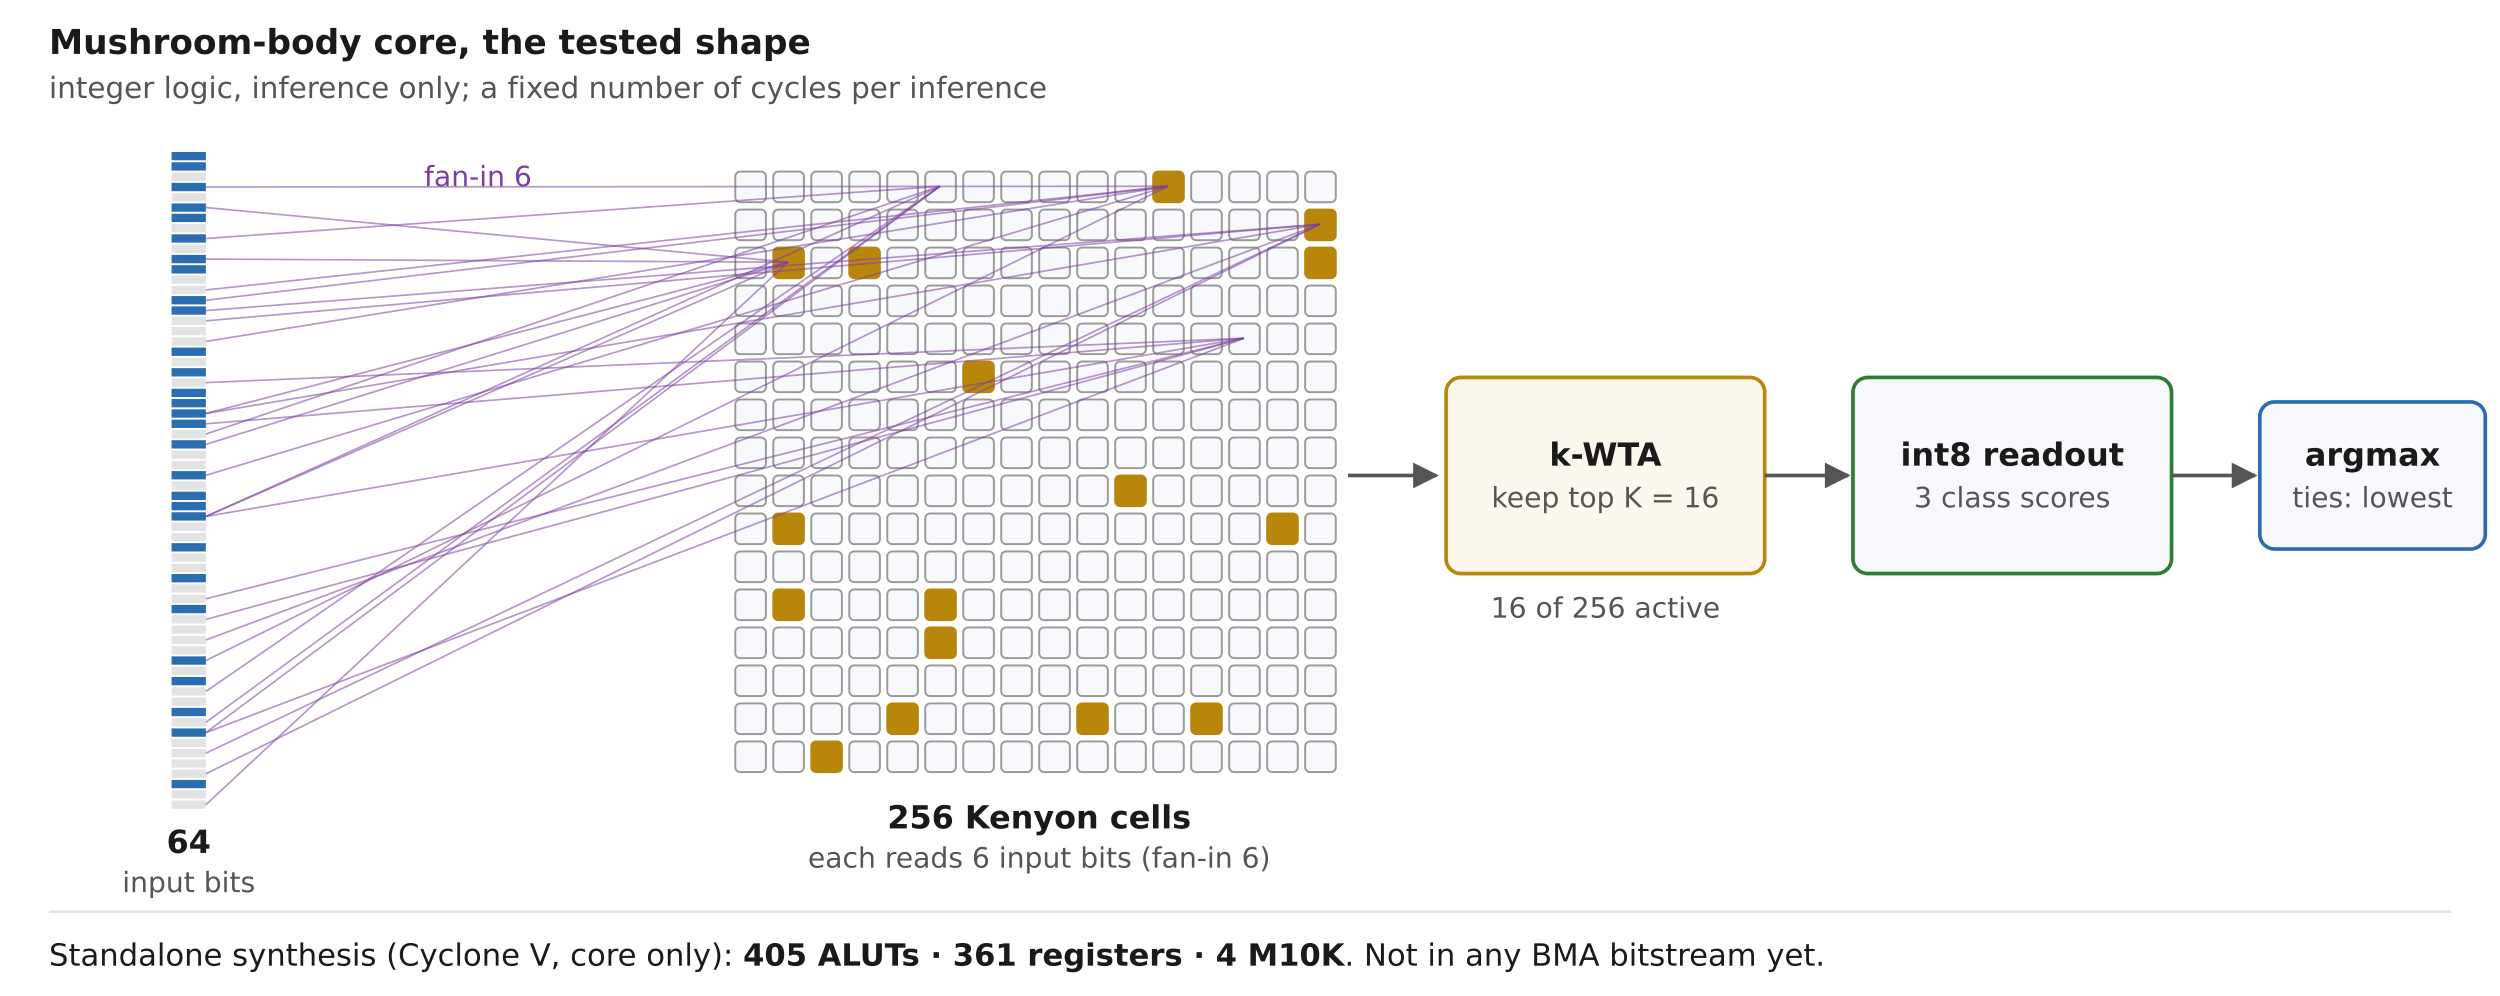
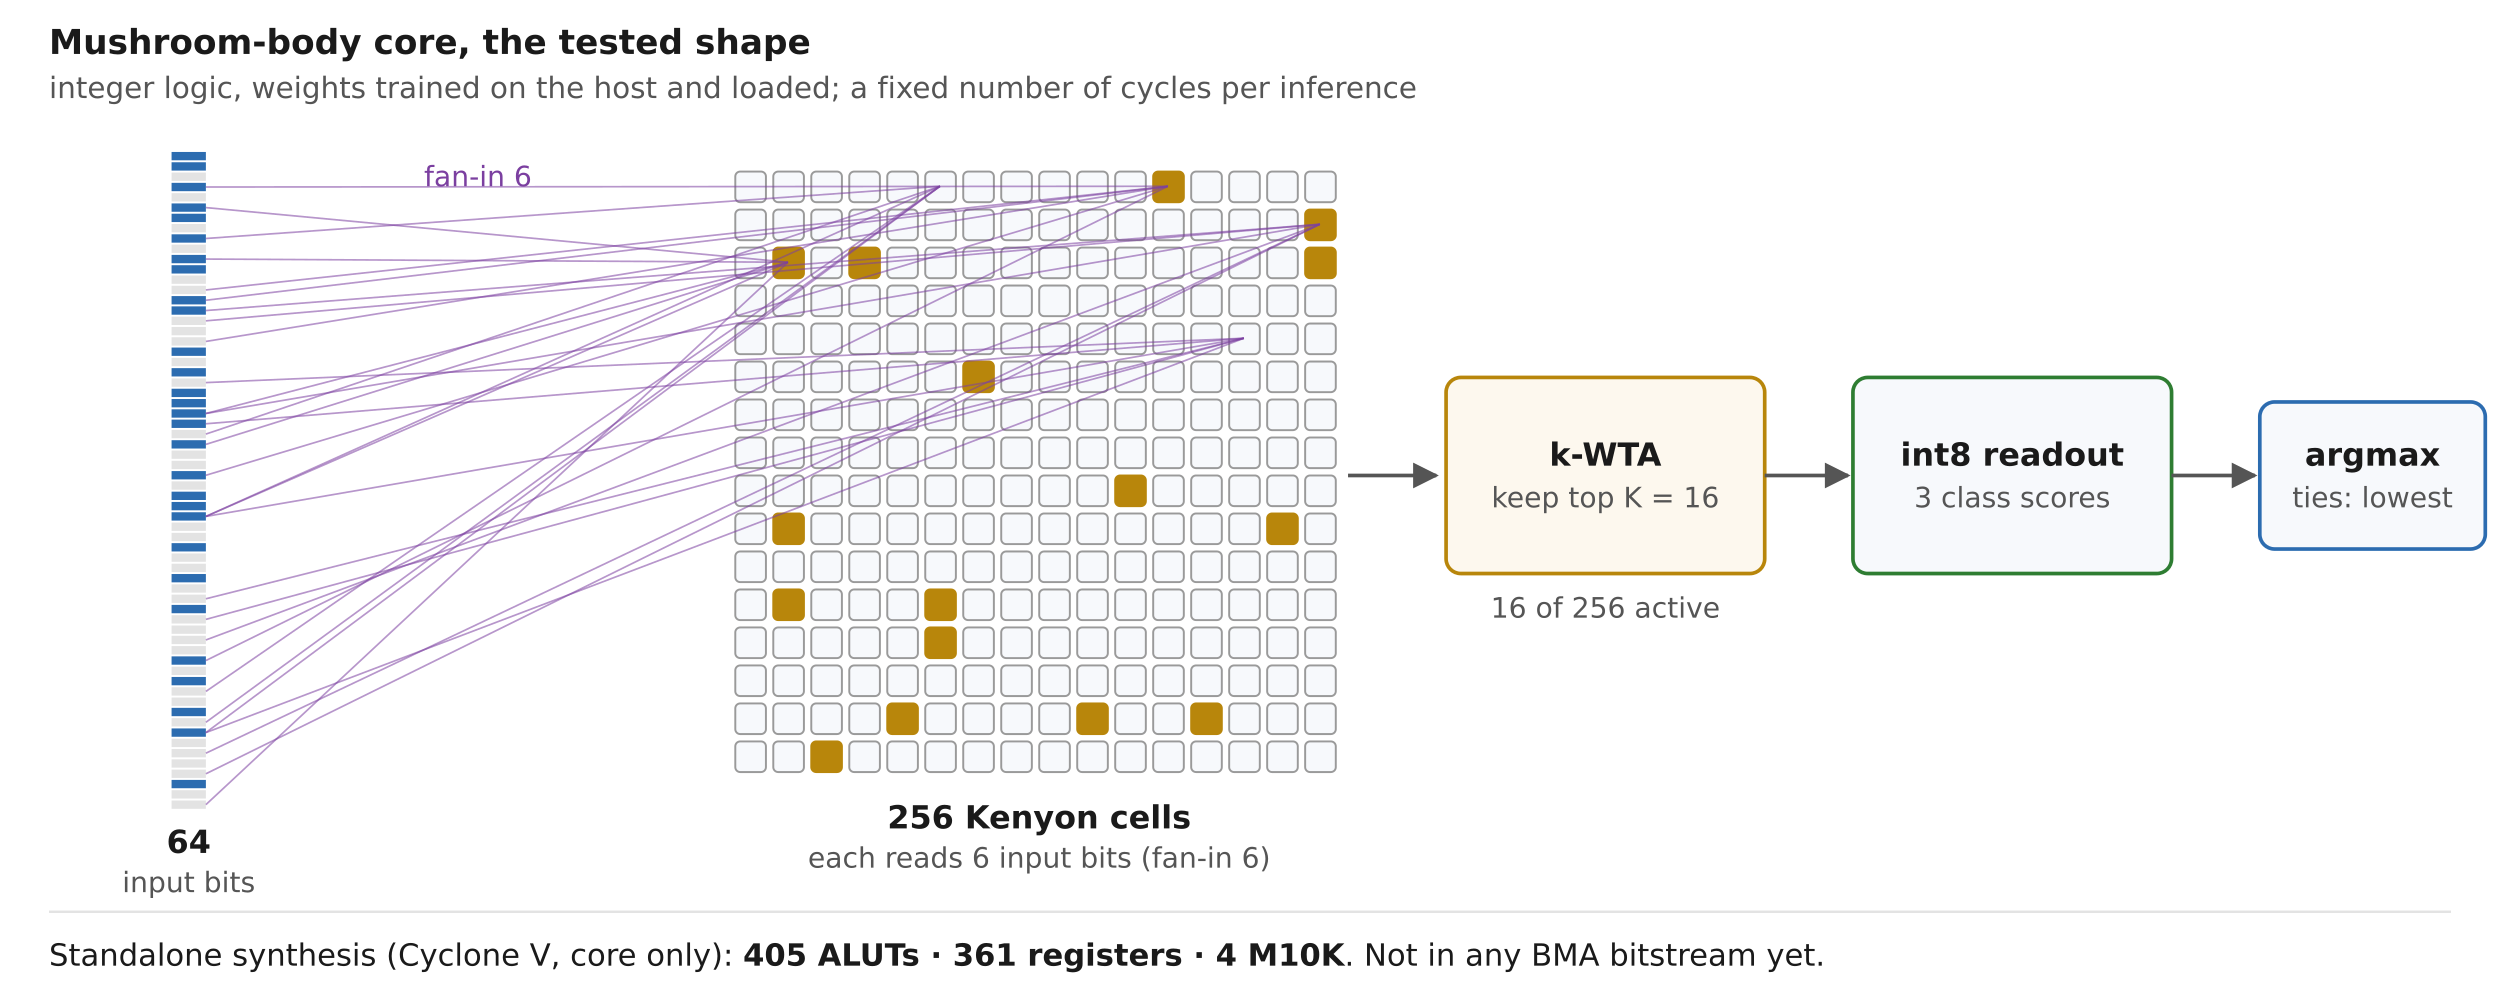
<svg xmlns="http://www.w3.org/2000/svg" width="1020" height="406" viewBox="0 0 1020 406" font-family="Segoe UI, DejaVu Sans, Arial, sans-serif" font-size="13" fill="#1a1a1a">
  <defs>
    <marker id="ar" viewBox="0 0 10 10" refX="9" refY="5" markerWidth="7" markerHeight="7" orient="auto-start-reverse">
      <path d="M0,0 L10,5 L0,10 z" fill="#555555" />
    </marker>
  </defs>
  <text x="20" y="22" font-weight="600" font-size="14">Mushroom-body core, the tested shape</text>
-   <text x="20" y="40" font-size="12" fill="#555555">integer logic, inference only; a fixed number of cycles per inference</text>
+   <text x="20" y="40" font-size="12" fill="#555555">integer logic, weights trained on the host and loaded; a fixed number of cycles per inference</text>
  <rect x="70" y="62.0" width="14" height="3.4" fill="#2c6cb0" />
  <rect x="70" y="66.2" width="14" height="3.4" fill="#2c6cb0" />
  <rect x="70" y="70.4" width="14" height="3.4" fill="#e3e3e3" />
  <rect x="70" y="74.6" width="14" height="3.4" fill="#2c6cb0" />
  <rect x="70" y="78.8" width="14" height="3.4" fill="#e3e3e3" />
  <rect x="70" y="83.0" width="14" height="3.4" fill="#2c6cb0" />
  <rect x="70" y="87.2" width="14" height="3.4" fill="#2c6cb0" />
  <rect x="70" y="91.4" width="14" height="3.4" fill="#e3e3e3" />
  <rect x="70" y="95.6" width="14" height="3.4" fill="#2c6cb0" />
  <rect x="70" y="99.8" width="14" height="3.4" fill="#e3e3e3" />
  <rect x="70" y="104.0" width="14" height="3.4" fill="#2c6cb0" />
  <rect x="70" y="108.2" width="14" height="3.4" fill="#2c6cb0" />
  <rect x="70" y="112.4" width="14" height="3.4" fill="#e3e3e3" />
  <rect x="70" y="116.6" width="14" height="3.4" fill="#e3e3e3" />
  <rect x="70" y="120.8" width="14" height="3.4" fill="#2c6cb0" />
  <rect x="70" y="125.0" width="14" height="3.4" fill="#2c6cb0" />
  <rect x="70" y="129.2" width="14" height="3.4" fill="#e3e3e3" />
  <rect x="70" y="133.4" width="14" height="3.4" fill="#e3e3e3" />
  <rect x="70" y="137.6" width="14" height="3.4" fill="#e3e3e3" />
  <rect x="70" y="141.8" width="14" height="3.4" fill="#2c6cb0" />
  <rect x="70" y="146.0" width="14" height="3.4" fill="#e3e3e3" />
  <rect x="70" y="150.2" width="14" height="3.4" fill="#2c6cb0" />
  <rect x="70" y="154.4" width="14" height="3.4" fill="#e3e3e3" />
  <rect x="70" y="158.6" width="14" height="3.4" fill="#2c6cb0" />
  <rect x="70" y="162.8" width="14" height="3.4" fill="#2c6cb0" />
  <rect x="70" y="167.0" width="14" height="3.4" fill="#2c6cb0" />
  <rect x="70" y="171.2" width="14" height="3.4" fill="#2c6cb0" />
  <rect x="70" y="175.4" width="14" height="3.4" fill="#e3e3e3" />
  <rect x="70" y="179.6" width="14" height="3.4" fill="#2c6cb0" />
  <rect x="70" y="183.8" width="14" height="3.4" fill="#e3e3e3" />
  <rect x="70" y="188.0" width="14" height="3.4" fill="#e3e3e3" />
  <rect x="70" y="192.2" width="14" height="3.4" fill="#2c6cb0" />
  <rect x="70" y="196.4" width="14" height="3.4" fill="#e3e3e3" />
  <rect x="70" y="200.6" width="14" height="3.4" fill="#2c6cb0" />
  <rect x="70" y="204.8" width="14" height="3.4" fill="#2c6cb0" />
  <rect x="70" y="209.0" width="14" height="3.4" fill="#2c6cb0" />
  <rect x="70" y="213.2" width="14" height="3.4" fill="#e3e3e3" />
  <rect x="70" y="217.4" width="14" height="3.4" fill="#e3e3e3" />
  <rect x="70" y="221.6" width="14" height="3.4" fill="#2c6cb0" />
  <rect x="70" y="225.8" width="14" height="3.4" fill="#e3e3e3" />
  <rect x="70" y="230.0" width="14" height="3.4" fill="#e3e3e3" />
  <rect x="70" y="234.2" width="14" height="3.4" fill="#2c6cb0" />
  <rect x="70" y="238.4" width="14" height="3.4" fill="#e3e3e3" />
  <rect x="70" y="242.6" width="14" height="3.4" fill="#e3e3e3" />
  <rect x="70" y="246.8" width="14" height="3.4" fill="#2c6cb0" />
  <rect x="70" y="251.0" width="14" height="3.4" fill="#e3e3e3" />
  <rect x="70" y="255.2" width="14" height="3.4" fill="#e3e3e3" />
  <rect x="70" y="259.4" width="14" height="3.4" fill="#e3e3e3" />
  <rect x="70" y="263.6" width="14" height="3.4" fill="#e3e3e3" />
  <rect x="70" y="267.8" width="14" height="3.4" fill="#2c6cb0" />
  <rect x="70" y="272.0" width="14" height="3.4" fill="#e3e3e3" />
  <rect x="70" y="276.2" width="14" height="3.4" fill="#2c6cb0" />
  <rect x="70" y="280.4" width="14" height="3.4" fill="#e3e3e3" />
  <rect x="70" y="284.6" width="14" height="3.4" fill="#e3e3e3" />
  <rect x="70" y="288.8" width="14" height="3.4" fill="#2c6cb0" />
  <rect x="70" y="293.0" width="14" height="3.4" fill="#e3e3e3" />
  <rect x="70" y="297.2" width="14" height="3.4" fill="#2c6cb0" />
  <rect x="70" y="301.4" width="14" height="3.4" fill="#e3e3e3" />
  <rect x="70" y="305.6" width="14" height="3.4" fill="#e3e3e3" />
  <rect x="70" y="309.8" width="14" height="3.4" fill="#e3e3e3" />
  <rect x="70" y="314.0" width="14" height="3.4" fill="#e3e3e3" />
  <rect x="70" y="318.2" width="14" height="3.4" fill="#2c6cb0" />
  <rect x="70" y="322.4" width="14" height="3.4" fill="#e3e3e3" />
  <rect x="70" y="326.6" width="14" height="3.4" fill="#e3e3e3" />
  <text x="77" y="348" text-anchor="middle" font-weight="600">64</text>
  <text x="77" y="364" text-anchor="middle" font-size="11.5" fill="#555555">input bits</text>
  <rect x="300.0" y="70.0" width="12.5" height="12.5" rx="2" fill="#f7f9fc" stroke="#9a9a9a" stroke-width="0.8" />
  <rect x="315.5" y="70.0" width="12.5" height="12.5" rx="2" fill="#f7f9fc" stroke="#9a9a9a" stroke-width="0.8" />
  <rect x="331.0" y="70.0" width="12.5" height="12.5" rx="2" fill="#f7f9fc" stroke="#9a9a9a" stroke-width="0.8" />
  <rect x="346.5" y="70.0" width="12.5" height="12.5" rx="2" fill="#f7f9fc" stroke="#9a9a9a" stroke-width="0.8" />
  <rect x="362.0" y="70.0" width="12.5" height="12.5" rx="2" fill="#f7f9fc" stroke="#9a9a9a" stroke-width="0.8" />
  <rect x="377.5" y="70.0" width="12.5" height="12.5" rx="2" fill="#f7f9fc" stroke="#9a9a9a" stroke-width="0.8" />
  <rect x="393.0" y="70.0" width="12.5" height="12.5" rx="2" fill="#f7f9fc" stroke="#9a9a9a" stroke-width="0.8" />
  <rect x="408.5" y="70.0" width="12.5" height="12.5" rx="2" fill="#f7f9fc" stroke="#9a9a9a" stroke-width="0.8" />
  <rect x="424.0" y="70.0" width="12.5" height="12.5" rx="2" fill="#f7f9fc" stroke="#9a9a9a" stroke-width="0.8" />
  <rect x="439.5" y="70.0" width="12.5" height="12.5" rx="2" fill="#f7f9fc" stroke="#9a9a9a" stroke-width="0.8" />
  <rect x="455.0" y="70.0" width="12.5" height="12.5" rx="2" fill="#f7f9fc" stroke="#9a9a9a" stroke-width="0.8" />
  <rect x="470.5" y="70.0" width="12.5" height="12.5" rx="2" fill="#b8860b" stroke="#b8860b" stroke-width="0.8" />
  <rect x="486.0" y="70.0" width="12.5" height="12.5" rx="2" fill="#f7f9fc" stroke="#9a9a9a" stroke-width="0.8" />
  <rect x="501.5" y="70.0" width="12.5" height="12.5" rx="2" fill="#f7f9fc" stroke="#9a9a9a" stroke-width="0.8" />
  <rect x="517.0" y="70.0" width="12.5" height="12.5" rx="2" fill="#f7f9fc" stroke="#9a9a9a" stroke-width="0.8" />
  <rect x="532.5" y="70.0" width="12.5" height="12.5" rx="2" fill="#f7f9fc" stroke="#9a9a9a" stroke-width="0.8" />
  <rect x="300.0" y="85.5" width="12.5" height="12.5" rx="2" fill="#f7f9fc" stroke="#9a9a9a" stroke-width="0.8" />
  <rect x="315.5" y="85.5" width="12.5" height="12.5" rx="2" fill="#f7f9fc" stroke="#9a9a9a" stroke-width="0.8" />
  <rect x="331.0" y="85.5" width="12.5" height="12.5" rx="2" fill="#f7f9fc" stroke="#9a9a9a" stroke-width="0.8" />
  <rect x="346.5" y="85.5" width="12.5" height="12.5" rx="2" fill="#f7f9fc" stroke="#9a9a9a" stroke-width="0.8" />
  <rect x="362.0" y="85.5" width="12.5" height="12.5" rx="2" fill="#f7f9fc" stroke="#9a9a9a" stroke-width="0.8" />
  <rect x="377.5" y="85.5" width="12.5" height="12.5" rx="2" fill="#f7f9fc" stroke="#9a9a9a" stroke-width="0.8" />
  <rect x="393.0" y="85.5" width="12.5" height="12.5" rx="2" fill="#f7f9fc" stroke="#9a9a9a" stroke-width="0.8" />
  <rect x="408.5" y="85.5" width="12.5" height="12.5" rx="2" fill="#f7f9fc" stroke="#9a9a9a" stroke-width="0.8" />
  <rect x="424.0" y="85.5" width="12.5" height="12.5" rx="2" fill="#f7f9fc" stroke="#9a9a9a" stroke-width="0.8" />
  <rect x="439.5" y="85.5" width="12.5" height="12.5" rx="2" fill="#f7f9fc" stroke="#9a9a9a" stroke-width="0.8" />
  <rect x="455.0" y="85.5" width="12.5" height="12.5" rx="2" fill="#f7f9fc" stroke="#9a9a9a" stroke-width="0.8" />
  <rect x="470.5" y="85.5" width="12.5" height="12.5" rx="2" fill="#f7f9fc" stroke="#9a9a9a" stroke-width="0.8" />
  <rect x="486.0" y="85.5" width="12.5" height="12.5" rx="2" fill="#f7f9fc" stroke="#9a9a9a" stroke-width="0.8" />
  <rect x="501.5" y="85.5" width="12.5" height="12.5" rx="2" fill="#f7f9fc" stroke="#9a9a9a" stroke-width="0.8" />
  <rect x="517.0" y="85.5" width="12.5" height="12.5" rx="2" fill="#f7f9fc" stroke="#9a9a9a" stroke-width="0.8" />
  <rect x="532.5" y="85.5" width="12.5" height="12.5" rx="2" fill="#b8860b" stroke="#b8860b" stroke-width="0.8" />
  <rect x="300.0" y="101.0" width="12.5" height="12.5" rx="2" fill="#f7f9fc" stroke="#9a9a9a" stroke-width="0.8" />
  <rect x="315.5" y="101.0" width="12.5" height="12.5" rx="2" fill="#b8860b" stroke="#b8860b" stroke-width="0.8" />
  <rect x="331.0" y="101.0" width="12.5" height="12.5" rx="2" fill="#f7f9fc" stroke="#9a9a9a" stroke-width="0.8" />
  <rect x="346.5" y="101.0" width="12.5" height="12.5" rx="2" fill="#b8860b" stroke="#b8860b" stroke-width="0.8" />
  <rect x="362.0" y="101.0" width="12.5" height="12.5" rx="2" fill="#f7f9fc" stroke="#9a9a9a" stroke-width="0.8" />
  <rect x="377.5" y="101.0" width="12.5" height="12.5" rx="2" fill="#f7f9fc" stroke="#9a9a9a" stroke-width="0.8" />
  <rect x="393.0" y="101.0" width="12.5" height="12.5" rx="2" fill="#f7f9fc" stroke="#9a9a9a" stroke-width="0.8" />
  <rect x="408.5" y="101.0" width="12.5" height="12.5" rx="2" fill="#f7f9fc" stroke="#9a9a9a" stroke-width="0.8" />
  <rect x="424.0" y="101.0" width="12.5" height="12.5" rx="2" fill="#f7f9fc" stroke="#9a9a9a" stroke-width="0.8" />
  <rect x="439.5" y="101.0" width="12.5" height="12.5" rx="2" fill="#f7f9fc" stroke="#9a9a9a" stroke-width="0.8" />
  <rect x="455.0" y="101.0" width="12.5" height="12.5" rx="2" fill="#f7f9fc" stroke="#9a9a9a" stroke-width="0.8" />
  <rect x="470.5" y="101.0" width="12.5" height="12.5" rx="2" fill="#f7f9fc" stroke="#9a9a9a" stroke-width="0.8" />
  <rect x="486.0" y="101.0" width="12.5" height="12.5" rx="2" fill="#f7f9fc" stroke="#9a9a9a" stroke-width="0.8" />
  <rect x="501.5" y="101.0" width="12.5" height="12.5" rx="2" fill="#f7f9fc" stroke="#9a9a9a" stroke-width="0.8" />
  <rect x="517.0" y="101.0" width="12.5" height="12.5" rx="2" fill="#f7f9fc" stroke="#9a9a9a" stroke-width="0.8" />
  <rect x="532.5" y="101.0" width="12.5" height="12.5" rx="2" fill="#b8860b" stroke="#b8860b" stroke-width="0.8" />
  <rect x="300.0" y="116.5" width="12.5" height="12.5" rx="2" fill="#f7f9fc" stroke="#9a9a9a" stroke-width="0.8" />
  <rect x="315.5" y="116.5" width="12.5" height="12.5" rx="2" fill="#f7f9fc" stroke="#9a9a9a" stroke-width="0.8" />
  <rect x="331.0" y="116.5" width="12.5" height="12.5" rx="2" fill="#f7f9fc" stroke="#9a9a9a" stroke-width="0.8" />
  <rect x="346.5" y="116.5" width="12.5" height="12.5" rx="2" fill="#f7f9fc" stroke="#9a9a9a" stroke-width="0.8" />
  <rect x="362.0" y="116.5" width="12.5" height="12.5" rx="2" fill="#f7f9fc" stroke="#9a9a9a" stroke-width="0.8" />
  <rect x="377.5" y="116.5" width="12.5" height="12.5" rx="2" fill="#f7f9fc" stroke="#9a9a9a" stroke-width="0.8" />
  <rect x="393.0" y="116.5" width="12.5" height="12.5" rx="2" fill="#f7f9fc" stroke="#9a9a9a" stroke-width="0.8" />
  <rect x="408.5" y="116.5" width="12.5" height="12.5" rx="2" fill="#f7f9fc" stroke="#9a9a9a" stroke-width="0.8" />
  <rect x="424.0" y="116.5" width="12.5" height="12.5" rx="2" fill="#f7f9fc" stroke="#9a9a9a" stroke-width="0.8" />
  <rect x="439.5" y="116.5" width="12.5" height="12.5" rx="2" fill="#f7f9fc" stroke="#9a9a9a" stroke-width="0.8" />
  <rect x="455.0" y="116.5" width="12.5" height="12.5" rx="2" fill="#f7f9fc" stroke="#9a9a9a" stroke-width="0.8" />
  <rect x="470.5" y="116.5" width="12.5" height="12.5" rx="2" fill="#f7f9fc" stroke="#9a9a9a" stroke-width="0.8" />
  <rect x="486.0" y="116.5" width="12.5" height="12.5" rx="2" fill="#f7f9fc" stroke="#9a9a9a" stroke-width="0.8" />
  <rect x="501.5" y="116.5" width="12.5" height="12.5" rx="2" fill="#f7f9fc" stroke="#9a9a9a" stroke-width="0.8" />
  <rect x="517.0" y="116.5" width="12.5" height="12.5" rx="2" fill="#f7f9fc" stroke="#9a9a9a" stroke-width="0.8" />
  <rect x="532.5" y="116.5" width="12.5" height="12.5" rx="2" fill="#f7f9fc" stroke="#9a9a9a" stroke-width="0.8" />
  <rect x="300.0" y="132.0" width="12.5" height="12.5" rx="2" fill="#f7f9fc" stroke="#9a9a9a" stroke-width="0.8" />
  <rect x="315.5" y="132.0" width="12.5" height="12.5" rx="2" fill="#f7f9fc" stroke="#9a9a9a" stroke-width="0.8" />
  <rect x="331.0" y="132.0" width="12.5" height="12.5" rx="2" fill="#f7f9fc" stroke="#9a9a9a" stroke-width="0.8" />
  <rect x="346.5" y="132.0" width="12.5" height="12.5" rx="2" fill="#f7f9fc" stroke="#9a9a9a" stroke-width="0.8" />
  <rect x="362.0" y="132.0" width="12.5" height="12.5" rx="2" fill="#f7f9fc" stroke="#9a9a9a" stroke-width="0.8" />
  <rect x="377.5" y="132.0" width="12.5" height="12.5" rx="2" fill="#f7f9fc" stroke="#9a9a9a" stroke-width="0.8" />
  <rect x="393.0" y="132.0" width="12.5" height="12.5" rx="2" fill="#f7f9fc" stroke="#9a9a9a" stroke-width="0.8" />
  <rect x="408.5" y="132.0" width="12.5" height="12.5" rx="2" fill="#f7f9fc" stroke="#9a9a9a" stroke-width="0.8" />
  <rect x="424.0" y="132.0" width="12.5" height="12.5" rx="2" fill="#f7f9fc" stroke="#9a9a9a" stroke-width="0.8" />
  <rect x="439.5" y="132.0" width="12.5" height="12.5" rx="2" fill="#f7f9fc" stroke="#9a9a9a" stroke-width="0.8" />
  <rect x="455.0" y="132.0" width="12.5" height="12.5" rx="2" fill="#f7f9fc" stroke="#9a9a9a" stroke-width="0.8" />
  <rect x="470.5" y="132.0" width="12.5" height="12.5" rx="2" fill="#f7f9fc" stroke="#9a9a9a" stroke-width="0.8" />
  <rect x="486.0" y="132.0" width="12.5" height="12.5" rx="2" fill="#f7f9fc" stroke="#9a9a9a" stroke-width="0.8" />
  <rect x="501.5" y="132.0" width="12.5" height="12.5" rx="2" fill="#f7f9fc" stroke="#9a9a9a" stroke-width="0.8" />
  <rect x="517.0" y="132.0" width="12.5" height="12.5" rx="2" fill="#f7f9fc" stroke="#9a9a9a" stroke-width="0.8" />
  <rect x="532.5" y="132.0" width="12.5" height="12.5" rx="2" fill="#f7f9fc" stroke="#9a9a9a" stroke-width="0.8" />
  <rect x="300.0" y="147.5" width="12.5" height="12.5" rx="2" fill="#f7f9fc" stroke="#9a9a9a" stroke-width="0.8" />
  <rect x="315.5" y="147.5" width="12.5" height="12.5" rx="2" fill="#f7f9fc" stroke="#9a9a9a" stroke-width="0.8" />
  <rect x="331.0" y="147.5" width="12.5" height="12.5" rx="2" fill="#f7f9fc" stroke="#9a9a9a" stroke-width="0.8" />
  <rect x="346.5" y="147.5" width="12.5" height="12.5" rx="2" fill="#f7f9fc" stroke="#9a9a9a" stroke-width="0.8" />
  <rect x="362.0" y="147.5" width="12.5" height="12.5" rx="2" fill="#f7f9fc" stroke="#9a9a9a" stroke-width="0.8" />
  <rect x="377.5" y="147.5" width="12.5" height="12.5" rx="2" fill="#f7f9fc" stroke="#9a9a9a" stroke-width="0.8" />
  <rect x="393.0" y="147.5" width="12.5" height="12.5" rx="2" fill="#b8860b" stroke="#b8860b" stroke-width="0.8" />
  <rect x="408.5" y="147.5" width="12.5" height="12.5" rx="2" fill="#f7f9fc" stroke="#9a9a9a" stroke-width="0.8" />
  <rect x="424.0" y="147.5" width="12.5" height="12.5" rx="2" fill="#f7f9fc" stroke="#9a9a9a" stroke-width="0.8" />
  <rect x="439.5" y="147.5" width="12.5" height="12.5" rx="2" fill="#f7f9fc" stroke="#9a9a9a" stroke-width="0.8" />
  <rect x="455.0" y="147.5" width="12.5" height="12.5" rx="2" fill="#f7f9fc" stroke="#9a9a9a" stroke-width="0.8" />
  <rect x="470.5" y="147.5" width="12.5" height="12.5" rx="2" fill="#f7f9fc" stroke="#9a9a9a" stroke-width="0.8" />
  <rect x="486.0" y="147.5" width="12.5" height="12.5" rx="2" fill="#f7f9fc" stroke="#9a9a9a" stroke-width="0.8" />
  <rect x="501.5" y="147.5" width="12.5" height="12.5" rx="2" fill="#f7f9fc" stroke="#9a9a9a" stroke-width="0.8" />
  <rect x="517.0" y="147.5" width="12.5" height="12.5" rx="2" fill="#f7f9fc" stroke="#9a9a9a" stroke-width="0.8" />
  <rect x="532.5" y="147.5" width="12.5" height="12.5" rx="2" fill="#f7f9fc" stroke="#9a9a9a" stroke-width="0.8" />
  <rect x="300.0" y="163.0" width="12.5" height="12.5" rx="2" fill="#f7f9fc" stroke="#9a9a9a" stroke-width="0.8" />
  <rect x="315.5" y="163.0" width="12.5" height="12.5" rx="2" fill="#f7f9fc" stroke="#9a9a9a" stroke-width="0.8" />
  <rect x="331.0" y="163.0" width="12.5" height="12.5" rx="2" fill="#f7f9fc" stroke="#9a9a9a" stroke-width="0.8" />
  <rect x="346.5" y="163.0" width="12.5" height="12.5" rx="2" fill="#f7f9fc" stroke="#9a9a9a" stroke-width="0.8" />
  <rect x="362.0" y="163.0" width="12.5" height="12.5" rx="2" fill="#f7f9fc" stroke="#9a9a9a" stroke-width="0.8" />
  <rect x="377.5" y="163.0" width="12.5" height="12.5" rx="2" fill="#f7f9fc" stroke="#9a9a9a" stroke-width="0.8" />
  <rect x="393.0" y="163.0" width="12.5" height="12.5" rx="2" fill="#f7f9fc" stroke="#9a9a9a" stroke-width="0.8" />
  <rect x="408.5" y="163.0" width="12.5" height="12.5" rx="2" fill="#f7f9fc" stroke="#9a9a9a" stroke-width="0.8" />
  <rect x="424.0" y="163.0" width="12.5" height="12.5" rx="2" fill="#f7f9fc" stroke="#9a9a9a" stroke-width="0.8" />
  <rect x="439.5" y="163.0" width="12.5" height="12.5" rx="2" fill="#f7f9fc" stroke="#9a9a9a" stroke-width="0.8" />
  <rect x="455.0" y="163.0" width="12.5" height="12.5" rx="2" fill="#f7f9fc" stroke="#9a9a9a" stroke-width="0.8" />
  <rect x="470.5" y="163.0" width="12.5" height="12.5" rx="2" fill="#f7f9fc" stroke="#9a9a9a" stroke-width="0.8" />
  <rect x="486.0" y="163.0" width="12.5" height="12.5" rx="2" fill="#f7f9fc" stroke="#9a9a9a" stroke-width="0.8" />
  <rect x="501.5" y="163.0" width="12.5" height="12.5" rx="2" fill="#f7f9fc" stroke="#9a9a9a" stroke-width="0.8" />
  <rect x="517.0" y="163.0" width="12.5" height="12.5" rx="2" fill="#f7f9fc" stroke="#9a9a9a" stroke-width="0.8" />
  <rect x="532.5" y="163.0" width="12.5" height="12.5" rx="2" fill="#f7f9fc" stroke="#9a9a9a" stroke-width="0.8" />
  <rect x="300.0" y="178.5" width="12.5" height="12.5" rx="2" fill="#f7f9fc" stroke="#9a9a9a" stroke-width="0.8" />
  <rect x="315.5" y="178.5" width="12.5" height="12.5" rx="2" fill="#f7f9fc" stroke="#9a9a9a" stroke-width="0.8" />
  <rect x="331.0" y="178.5" width="12.5" height="12.5" rx="2" fill="#f7f9fc" stroke="#9a9a9a" stroke-width="0.8" />
  <rect x="346.5" y="178.5" width="12.5" height="12.5" rx="2" fill="#f7f9fc" stroke="#9a9a9a" stroke-width="0.8" />
  <rect x="362.0" y="178.5" width="12.5" height="12.5" rx="2" fill="#f7f9fc" stroke="#9a9a9a" stroke-width="0.8" />
  <rect x="377.5" y="178.5" width="12.5" height="12.5" rx="2" fill="#f7f9fc" stroke="#9a9a9a" stroke-width="0.8" />
  <rect x="393.0" y="178.5" width="12.5" height="12.5" rx="2" fill="#f7f9fc" stroke="#9a9a9a" stroke-width="0.8" />
  <rect x="408.5" y="178.5" width="12.5" height="12.5" rx="2" fill="#f7f9fc" stroke="#9a9a9a" stroke-width="0.8" />
  <rect x="424.0" y="178.5" width="12.5" height="12.5" rx="2" fill="#f7f9fc" stroke="#9a9a9a" stroke-width="0.8" />
  <rect x="439.5" y="178.5" width="12.5" height="12.5" rx="2" fill="#f7f9fc" stroke="#9a9a9a" stroke-width="0.8" />
  <rect x="455.0" y="178.5" width="12.5" height="12.5" rx="2" fill="#f7f9fc" stroke="#9a9a9a" stroke-width="0.8" />
  <rect x="470.5" y="178.5" width="12.5" height="12.5" rx="2" fill="#f7f9fc" stroke="#9a9a9a" stroke-width="0.8" />
  <rect x="486.0" y="178.5" width="12.5" height="12.5" rx="2" fill="#f7f9fc" stroke="#9a9a9a" stroke-width="0.8" />
  <rect x="501.5" y="178.5" width="12.5" height="12.5" rx="2" fill="#f7f9fc" stroke="#9a9a9a" stroke-width="0.8" />
  <rect x="517.0" y="178.5" width="12.5" height="12.5" rx="2" fill="#f7f9fc" stroke="#9a9a9a" stroke-width="0.8" />
  <rect x="532.5" y="178.5" width="12.5" height="12.5" rx="2" fill="#f7f9fc" stroke="#9a9a9a" stroke-width="0.8" />
  <rect x="300.0" y="194.0" width="12.5" height="12.5" rx="2" fill="#f7f9fc" stroke="#9a9a9a" stroke-width="0.8" />
  <rect x="315.5" y="194.0" width="12.5" height="12.5" rx="2" fill="#f7f9fc" stroke="#9a9a9a" stroke-width="0.8" />
  <rect x="331.0" y="194.0" width="12.5" height="12.5" rx="2" fill="#f7f9fc" stroke="#9a9a9a" stroke-width="0.8" />
  <rect x="346.5" y="194.0" width="12.5" height="12.5" rx="2" fill="#f7f9fc" stroke="#9a9a9a" stroke-width="0.8" />
  <rect x="362.0" y="194.0" width="12.5" height="12.5" rx="2" fill="#f7f9fc" stroke="#9a9a9a" stroke-width="0.8" />
  <rect x="377.5" y="194.0" width="12.5" height="12.5" rx="2" fill="#f7f9fc" stroke="#9a9a9a" stroke-width="0.8" />
  <rect x="393.0" y="194.0" width="12.5" height="12.5" rx="2" fill="#f7f9fc" stroke="#9a9a9a" stroke-width="0.8" />
  <rect x="408.5" y="194.0" width="12.5" height="12.5" rx="2" fill="#f7f9fc" stroke="#9a9a9a" stroke-width="0.8" />
  <rect x="424.0" y="194.0" width="12.5" height="12.5" rx="2" fill="#f7f9fc" stroke="#9a9a9a" stroke-width="0.8" />
  <rect x="439.5" y="194.0" width="12.5" height="12.5" rx="2" fill="#f7f9fc" stroke="#9a9a9a" stroke-width="0.8" />
  <rect x="455.0" y="194.0" width="12.5" height="12.5" rx="2" fill="#b8860b" stroke="#b8860b" stroke-width="0.8" />
  <rect x="470.5" y="194.0" width="12.5" height="12.5" rx="2" fill="#f7f9fc" stroke="#9a9a9a" stroke-width="0.8" />
  <rect x="486.0" y="194.0" width="12.5" height="12.5" rx="2" fill="#f7f9fc" stroke="#9a9a9a" stroke-width="0.8" />
  <rect x="501.5" y="194.0" width="12.5" height="12.5" rx="2" fill="#f7f9fc" stroke="#9a9a9a" stroke-width="0.8" />
  <rect x="517.0" y="194.0" width="12.5" height="12.5" rx="2" fill="#f7f9fc" stroke="#9a9a9a" stroke-width="0.8" />
  <rect x="532.5" y="194.0" width="12.5" height="12.5" rx="2" fill="#f7f9fc" stroke="#9a9a9a" stroke-width="0.8" />
  <rect x="300.0" y="209.5" width="12.5" height="12.5" rx="2" fill="#f7f9fc" stroke="#9a9a9a" stroke-width="0.8" />
  <rect x="315.5" y="209.5" width="12.5" height="12.5" rx="2" fill="#b8860b" stroke="#b8860b" stroke-width="0.8" />
  <rect x="331.0" y="209.5" width="12.5" height="12.5" rx="2" fill="#f7f9fc" stroke="#9a9a9a" stroke-width="0.8" />
  <rect x="346.5" y="209.5" width="12.5" height="12.5" rx="2" fill="#f7f9fc" stroke="#9a9a9a" stroke-width="0.8" />
  <rect x="362.0" y="209.5" width="12.5" height="12.5" rx="2" fill="#f7f9fc" stroke="#9a9a9a" stroke-width="0.8" />
  <rect x="377.5" y="209.5" width="12.5" height="12.5" rx="2" fill="#f7f9fc" stroke="#9a9a9a" stroke-width="0.8" />
  <rect x="393.0" y="209.5" width="12.5" height="12.5" rx="2" fill="#f7f9fc" stroke="#9a9a9a" stroke-width="0.8" />
  <rect x="408.5" y="209.5" width="12.5" height="12.5" rx="2" fill="#f7f9fc" stroke="#9a9a9a" stroke-width="0.8" />
  <rect x="424.0" y="209.5" width="12.5" height="12.5" rx="2" fill="#f7f9fc" stroke="#9a9a9a" stroke-width="0.8" />
  <rect x="439.5" y="209.5" width="12.5" height="12.5" rx="2" fill="#f7f9fc" stroke="#9a9a9a" stroke-width="0.8" />
  <rect x="455.0" y="209.5" width="12.5" height="12.5" rx="2" fill="#f7f9fc" stroke="#9a9a9a" stroke-width="0.8" />
  <rect x="470.5" y="209.5" width="12.5" height="12.5" rx="2" fill="#f7f9fc" stroke="#9a9a9a" stroke-width="0.8" />
  <rect x="486.0" y="209.5" width="12.5" height="12.5" rx="2" fill="#f7f9fc" stroke="#9a9a9a" stroke-width="0.8" />
  <rect x="501.5" y="209.5" width="12.5" height="12.5" rx="2" fill="#f7f9fc" stroke="#9a9a9a" stroke-width="0.8" />
  <rect x="517.0" y="209.5" width="12.5" height="12.5" rx="2" fill="#b8860b" stroke="#b8860b" stroke-width="0.8" />
  <rect x="532.5" y="209.5" width="12.5" height="12.5" rx="2" fill="#f7f9fc" stroke="#9a9a9a" stroke-width="0.8" />
  <rect x="300.0" y="225.0" width="12.5" height="12.5" rx="2" fill="#f7f9fc" stroke="#9a9a9a" stroke-width="0.8" />
  <rect x="315.5" y="225.0" width="12.5" height="12.5" rx="2" fill="#f7f9fc" stroke="#9a9a9a" stroke-width="0.8" />
  <rect x="331.0" y="225.0" width="12.5" height="12.5" rx="2" fill="#f7f9fc" stroke="#9a9a9a" stroke-width="0.8" />
  <rect x="346.5" y="225.0" width="12.5" height="12.5" rx="2" fill="#f7f9fc" stroke="#9a9a9a" stroke-width="0.8" />
  <rect x="362.0" y="225.0" width="12.5" height="12.5" rx="2" fill="#f7f9fc" stroke="#9a9a9a" stroke-width="0.8" />
  <rect x="377.5" y="225.0" width="12.5" height="12.5" rx="2" fill="#f7f9fc" stroke="#9a9a9a" stroke-width="0.8" />
  <rect x="393.0" y="225.0" width="12.5" height="12.5" rx="2" fill="#f7f9fc" stroke="#9a9a9a" stroke-width="0.8" />
  <rect x="408.5" y="225.0" width="12.5" height="12.5" rx="2" fill="#f7f9fc" stroke="#9a9a9a" stroke-width="0.8" />
  <rect x="424.0" y="225.0" width="12.5" height="12.5" rx="2" fill="#f7f9fc" stroke="#9a9a9a" stroke-width="0.8" />
  <rect x="439.5" y="225.0" width="12.5" height="12.5" rx="2" fill="#f7f9fc" stroke="#9a9a9a" stroke-width="0.8" />
  <rect x="455.0" y="225.0" width="12.5" height="12.5" rx="2" fill="#f7f9fc" stroke="#9a9a9a" stroke-width="0.8" />
  <rect x="470.5" y="225.0" width="12.5" height="12.5" rx="2" fill="#f7f9fc" stroke="#9a9a9a" stroke-width="0.8" />
  <rect x="486.0" y="225.0" width="12.5" height="12.5" rx="2" fill="#f7f9fc" stroke="#9a9a9a" stroke-width="0.8" />
  <rect x="501.5" y="225.0" width="12.5" height="12.5" rx="2" fill="#f7f9fc" stroke="#9a9a9a" stroke-width="0.8" />
  <rect x="517.0" y="225.0" width="12.5" height="12.5" rx="2" fill="#f7f9fc" stroke="#9a9a9a" stroke-width="0.8" />
  <rect x="532.5" y="225.0" width="12.5" height="12.5" rx="2" fill="#f7f9fc" stroke="#9a9a9a" stroke-width="0.8" />
  <rect x="300.0" y="240.5" width="12.5" height="12.5" rx="2" fill="#f7f9fc" stroke="#9a9a9a" stroke-width="0.8" />
  <rect x="315.5" y="240.5" width="12.5" height="12.5" rx="2" fill="#b8860b" stroke="#b8860b" stroke-width="0.8" />
  <rect x="331.0" y="240.5" width="12.5" height="12.5" rx="2" fill="#f7f9fc" stroke="#9a9a9a" stroke-width="0.8" />
  <rect x="346.5" y="240.5" width="12.5" height="12.5" rx="2" fill="#f7f9fc" stroke="#9a9a9a" stroke-width="0.8" />
  <rect x="362.0" y="240.5" width="12.5" height="12.5" rx="2" fill="#f7f9fc" stroke="#9a9a9a" stroke-width="0.8" />
  <rect x="377.5" y="240.5" width="12.5" height="12.5" rx="2" fill="#b8860b" stroke="#b8860b" stroke-width="0.8" />
  <rect x="393.0" y="240.5" width="12.5" height="12.5" rx="2" fill="#f7f9fc" stroke="#9a9a9a" stroke-width="0.8" />
  <rect x="408.5" y="240.5" width="12.5" height="12.5" rx="2" fill="#f7f9fc" stroke="#9a9a9a" stroke-width="0.8" />
  <rect x="424.0" y="240.5" width="12.5" height="12.5" rx="2" fill="#f7f9fc" stroke="#9a9a9a" stroke-width="0.8" />
  <rect x="439.5" y="240.5" width="12.5" height="12.5" rx="2" fill="#f7f9fc" stroke="#9a9a9a" stroke-width="0.8" />
  <rect x="455.0" y="240.5" width="12.5" height="12.5" rx="2" fill="#f7f9fc" stroke="#9a9a9a" stroke-width="0.8" />
  <rect x="470.5" y="240.5" width="12.5" height="12.5" rx="2" fill="#f7f9fc" stroke="#9a9a9a" stroke-width="0.8" />
  <rect x="486.0" y="240.5" width="12.5" height="12.5" rx="2" fill="#f7f9fc" stroke="#9a9a9a" stroke-width="0.8" />
  <rect x="501.5" y="240.5" width="12.5" height="12.5" rx="2" fill="#f7f9fc" stroke="#9a9a9a" stroke-width="0.8" />
  <rect x="517.0" y="240.5" width="12.5" height="12.5" rx="2" fill="#f7f9fc" stroke="#9a9a9a" stroke-width="0.8" />
  <rect x="532.5" y="240.5" width="12.5" height="12.5" rx="2" fill="#f7f9fc" stroke="#9a9a9a" stroke-width="0.8" />
  <rect x="300.0" y="256.0" width="12.5" height="12.5" rx="2" fill="#f7f9fc" stroke="#9a9a9a" stroke-width="0.8" />
  <rect x="315.5" y="256.0" width="12.5" height="12.5" rx="2" fill="#f7f9fc" stroke="#9a9a9a" stroke-width="0.8" />
  <rect x="331.0" y="256.0" width="12.5" height="12.5" rx="2" fill="#f7f9fc" stroke="#9a9a9a" stroke-width="0.8" />
  <rect x="346.5" y="256.0" width="12.5" height="12.5" rx="2" fill="#f7f9fc" stroke="#9a9a9a" stroke-width="0.8" />
  <rect x="362.0" y="256.0" width="12.5" height="12.5" rx="2" fill="#f7f9fc" stroke="#9a9a9a" stroke-width="0.8" />
  <rect x="377.5" y="256.0" width="12.5" height="12.5" rx="2" fill="#b8860b" stroke="#b8860b" stroke-width="0.8" />
  <rect x="393.0" y="256.0" width="12.5" height="12.5" rx="2" fill="#f7f9fc" stroke="#9a9a9a" stroke-width="0.8" />
  <rect x="408.5" y="256.0" width="12.5" height="12.5" rx="2" fill="#f7f9fc" stroke="#9a9a9a" stroke-width="0.8" />
  <rect x="424.0" y="256.0" width="12.5" height="12.5" rx="2" fill="#f7f9fc" stroke="#9a9a9a" stroke-width="0.8" />
  <rect x="439.5" y="256.0" width="12.5" height="12.5" rx="2" fill="#f7f9fc" stroke="#9a9a9a" stroke-width="0.8" />
  <rect x="455.0" y="256.0" width="12.5" height="12.5" rx="2" fill="#f7f9fc" stroke="#9a9a9a" stroke-width="0.8" />
  <rect x="470.5" y="256.0" width="12.5" height="12.5" rx="2" fill="#f7f9fc" stroke="#9a9a9a" stroke-width="0.8" />
  <rect x="486.0" y="256.0" width="12.5" height="12.5" rx="2" fill="#f7f9fc" stroke="#9a9a9a" stroke-width="0.8" />
  <rect x="501.5" y="256.0" width="12.5" height="12.5" rx="2" fill="#f7f9fc" stroke="#9a9a9a" stroke-width="0.8" />
  <rect x="517.0" y="256.0" width="12.5" height="12.5" rx="2" fill="#f7f9fc" stroke="#9a9a9a" stroke-width="0.8" />
  <rect x="532.5" y="256.0" width="12.5" height="12.5" rx="2" fill="#f7f9fc" stroke="#9a9a9a" stroke-width="0.8" />
  <rect x="300.0" y="271.5" width="12.5" height="12.5" rx="2" fill="#f7f9fc" stroke="#9a9a9a" stroke-width="0.8" />
  <rect x="315.5" y="271.5" width="12.5" height="12.5" rx="2" fill="#f7f9fc" stroke="#9a9a9a" stroke-width="0.8" />
  <rect x="331.0" y="271.5" width="12.5" height="12.5" rx="2" fill="#f7f9fc" stroke="#9a9a9a" stroke-width="0.8" />
  <rect x="346.5" y="271.5" width="12.5" height="12.5" rx="2" fill="#f7f9fc" stroke="#9a9a9a" stroke-width="0.8" />
  <rect x="362.0" y="271.5" width="12.5" height="12.5" rx="2" fill="#f7f9fc" stroke="#9a9a9a" stroke-width="0.8" />
  <rect x="377.5" y="271.5" width="12.5" height="12.5" rx="2" fill="#f7f9fc" stroke="#9a9a9a" stroke-width="0.8" />
  <rect x="393.0" y="271.5" width="12.5" height="12.5" rx="2" fill="#f7f9fc" stroke="#9a9a9a" stroke-width="0.8" />
  <rect x="408.5" y="271.5" width="12.5" height="12.5" rx="2" fill="#f7f9fc" stroke="#9a9a9a" stroke-width="0.8" />
  <rect x="424.0" y="271.5" width="12.5" height="12.5" rx="2" fill="#f7f9fc" stroke="#9a9a9a" stroke-width="0.8" />
  <rect x="439.5" y="271.5" width="12.5" height="12.5" rx="2" fill="#f7f9fc" stroke="#9a9a9a" stroke-width="0.8" />
  <rect x="455.0" y="271.5" width="12.5" height="12.5" rx="2" fill="#f7f9fc" stroke="#9a9a9a" stroke-width="0.8" />
  <rect x="470.5" y="271.5" width="12.5" height="12.5" rx="2" fill="#f7f9fc" stroke="#9a9a9a" stroke-width="0.8" />
  <rect x="486.0" y="271.5" width="12.5" height="12.5" rx="2" fill="#f7f9fc" stroke="#9a9a9a" stroke-width="0.8" />
  <rect x="501.5" y="271.5" width="12.5" height="12.5" rx="2" fill="#f7f9fc" stroke="#9a9a9a" stroke-width="0.8" />
  <rect x="517.0" y="271.5" width="12.5" height="12.5" rx="2" fill="#f7f9fc" stroke="#9a9a9a" stroke-width="0.8" />
  <rect x="532.5" y="271.5" width="12.5" height="12.5" rx="2" fill="#f7f9fc" stroke="#9a9a9a" stroke-width="0.8" />
  <rect x="300.0" y="287.0" width="12.5" height="12.5" rx="2" fill="#f7f9fc" stroke="#9a9a9a" stroke-width="0.8" />
  <rect x="315.5" y="287.0" width="12.5" height="12.5" rx="2" fill="#f7f9fc" stroke="#9a9a9a" stroke-width="0.8" />
  <rect x="331.0" y="287.0" width="12.5" height="12.5" rx="2" fill="#f7f9fc" stroke="#9a9a9a" stroke-width="0.8" />
  <rect x="346.5" y="287.0" width="12.5" height="12.5" rx="2" fill="#f7f9fc" stroke="#9a9a9a" stroke-width="0.8" />
  <rect x="362.0" y="287.0" width="12.5" height="12.5" rx="2" fill="#b8860b" stroke="#b8860b" stroke-width="0.8" />
  <rect x="377.5" y="287.0" width="12.5" height="12.5" rx="2" fill="#f7f9fc" stroke="#9a9a9a" stroke-width="0.8" />
  <rect x="393.0" y="287.0" width="12.5" height="12.5" rx="2" fill="#f7f9fc" stroke="#9a9a9a" stroke-width="0.8" />
  <rect x="408.5" y="287.0" width="12.5" height="12.5" rx="2" fill="#f7f9fc" stroke="#9a9a9a" stroke-width="0.8" />
  <rect x="424.0" y="287.0" width="12.5" height="12.5" rx="2" fill="#f7f9fc" stroke="#9a9a9a" stroke-width="0.8" />
  <rect x="439.5" y="287.0" width="12.5" height="12.5" rx="2" fill="#b8860b" stroke="#b8860b" stroke-width="0.8" />
  <rect x="455.0" y="287.0" width="12.5" height="12.5" rx="2" fill="#f7f9fc" stroke="#9a9a9a" stroke-width="0.8" />
  <rect x="470.5" y="287.0" width="12.5" height="12.5" rx="2" fill="#f7f9fc" stroke="#9a9a9a" stroke-width="0.8" />
  <rect x="486.0" y="287.0" width="12.5" height="12.5" rx="2" fill="#b8860b" stroke="#b8860b" stroke-width="0.8" />
  <rect x="501.5" y="287.0" width="12.5" height="12.5" rx="2" fill="#f7f9fc" stroke="#9a9a9a" stroke-width="0.8" />
  <rect x="517.0" y="287.0" width="12.5" height="12.5" rx="2" fill="#f7f9fc" stroke="#9a9a9a" stroke-width="0.8" />
  <rect x="532.5" y="287.0" width="12.5" height="12.5" rx="2" fill="#f7f9fc" stroke="#9a9a9a" stroke-width="0.8" />
  <rect x="300.0" y="302.5" width="12.5" height="12.5" rx="2" fill="#f7f9fc" stroke="#9a9a9a" stroke-width="0.8" />
  <rect x="315.5" y="302.5" width="12.5" height="12.5" rx="2" fill="#f7f9fc" stroke="#9a9a9a" stroke-width="0.8" />
  <rect x="331.0" y="302.5" width="12.5" height="12.5" rx="2" fill="#b8860b" stroke="#b8860b" stroke-width="0.8" />
  <rect x="346.5" y="302.5" width="12.5" height="12.5" rx="2" fill="#f7f9fc" stroke="#9a9a9a" stroke-width="0.8" />
  <rect x="362.0" y="302.5" width="12.5" height="12.5" rx="2" fill="#f7f9fc" stroke="#9a9a9a" stroke-width="0.8" />
  <rect x="377.5" y="302.5" width="12.5" height="12.5" rx="2" fill="#f7f9fc" stroke="#9a9a9a" stroke-width="0.8" />
  <rect x="393.0" y="302.5" width="12.5" height="12.5" rx="2" fill="#f7f9fc" stroke="#9a9a9a" stroke-width="0.8" />
  <rect x="408.5" y="302.5" width="12.5" height="12.5" rx="2" fill="#f7f9fc" stroke="#9a9a9a" stroke-width="0.8" />
  <rect x="424.0" y="302.5" width="12.5" height="12.5" rx="2" fill="#f7f9fc" stroke="#9a9a9a" stroke-width="0.8" />
  <rect x="439.5" y="302.5" width="12.5" height="12.5" rx="2" fill="#f7f9fc" stroke="#9a9a9a" stroke-width="0.8" />
  <rect x="455.0" y="302.5" width="12.5" height="12.5" rx="2" fill="#f7f9fc" stroke="#9a9a9a" stroke-width="0.8" />
  <rect x="470.5" y="302.5" width="12.5" height="12.5" rx="2" fill="#f7f9fc" stroke="#9a9a9a" stroke-width="0.8" />
  <rect x="486.0" y="302.5" width="12.5" height="12.5" rx="2" fill="#f7f9fc" stroke="#9a9a9a" stroke-width="0.8" />
  <rect x="501.5" y="302.5" width="12.5" height="12.5" rx="2" fill="#f7f9fc" stroke="#9a9a9a" stroke-width="0.8" />
  <rect x="517.0" y="302.5" width="12.5" height="12.5" rx="2" fill="#f7f9fc" stroke="#9a9a9a" stroke-width="0.8" />
  <rect x="532.5" y="302.5" width="12.5" height="12.5" rx="2" fill="#f7f9fc" stroke="#9a9a9a" stroke-width="0.8" />
  <line x1="84" y1="122.5" x2="476.5" y2="76.0" stroke="#7b3fa0" stroke-width="0.7" opacity="0.55" />
  <line x1="84" y1="193.9" x2="476.5" y2="76.0" stroke="#7b3fa0" stroke-width="0.7" opacity="0.55" />
  <line x1="84" y1="76.3" x2="476.5" y2="76.0" stroke="#7b3fa0" stroke-width="0.7" opacity="0.55" />
  <line x1="84" y1="118.3" x2="476.5" y2="76.0" stroke="#7b3fa0" stroke-width="0.7" opacity="0.55" />
  <line x1="84" y1="269.5" x2="476.5" y2="76.0" stroke="#7b3fa0" stroke-width="0.7" opacity="0.55" />
  <line x1="84" y1="139.3" x2="476.5" y2="76.0" stroke="#7b3fa0" stroke-width="0.7" opacity="0.55" />
  <line x1="84" y1="130.9" x2="538.5" y2="91.5" stroke="#7b3fa0" stroke-width="0.7" opacity="0.55" />
  <line x1="84" y1="261.1" x2="538.5" y2="91.5" stroke="#7b3fa0" stroke-width="0.7" opacity="0.55" />
  <line x1="84" y1="126.7" x2="538.5" y2="91.5" stroke="#7b3fa0" stroke-width="0.7" opacity="0.55" />
  <line x1="84" y1="168.7" x2="538.5" y2="91.5" stroke="#7b3fa0" stroke-width="0.7" opacity="0.55" />
  <line x1="84" y1="315.7" x2="538.5" y2="91.5" stroke="#7b3fa0" stroke-width="0.7" opacity="0.55" />
  <line x1="84" y1="307.3" x2="538.5" y2="91.5" stroke="#7b3fa0" stroke-width="0.7" opacity="0.55" />
  <line x1="84" y1="328.3" x2="321.5" y2="107.0" stroke="#7b3fa0" stroke-width="0.7" opacity="0.55" />
  <line x1="84" y1="84.7" x2="321.5" y2="107.0" stroke="#7b3fa0" stroke-width="0.7" opacity="0.55" />
  <line x1="84" y1="105.7" x2="321.5" y2="107.0" stroke="#7b3fa0" stroke-width="0.7" opacity="0.55" />
  <line x1="84" y1="181.3" x2="321.5" y2="107.0" stroke="#7b3fa0" stroke-width="0.7" opacity="0.55" />
  <line x1="84" y1="168.7" x2="321.5" y2="107.0" stroke="#7b3fa0" stroke-width="0.7" opacity="0.55" />
  <line x1="84" y1="210.7" x2="321.5" y2="107.0" stroke="#7b3fa0" stroke-width="0.7" opacity="0.55" />
  <line x1="84" y1="210.7" x2="383.5" y2="76.0" stroke="#7b3fa0" stroke-width="0.7" opacity="0.55" />
  <line x1="84" y1="298.9" x2="383.5" y2="76.0" stroke="#7b3fa0" stroke-width="0.7" opacity="0.55" />
  <line x1="84" y1="97.3" x2="383.5" y2="76.0" stroke="#7b3fa0" stroke-width="0.7" opacity="0.55" />
  <line x1="84" y1="282.1" x2="383.5" y2="76.0" stroke="#7b3fa0" stroke-width="0.7" opacity="0.55" />
  <line x1="84" y1="177.1" x2="383.5" y2="76.0" stroke="#7b3fa0" stroke-width="0.7" opacity="0.55" />
  <line x1="84" y1="294.7" x2="383.5" y2="76.0" stroke="#7b3fa0" stroke-width="0.7" opacity="0.55" />
  <line x1="84" y1="210.7" x2="507.5" y2="138.0" stroke="#7b3fa0" stroke-width="0.7" opacity="0.55" />
  <line x1="84" y1="252.7" x2="507.5" y2="138.0" stroke="#7b3fa0" stroke-width="0.7" opacity="0.55" />
  <line x1="84" y1="172.9" x2="507.5" y2="138.0" stroke="#7b3fa0" stroke-width="0.7" opacity="0.55" />
  <line x1="84" y1="156.1" x2="507.5" y2="138.0" stroke="#7b3fa0" stroke-width="0.7" opacity="0.55" />
  <line x1="84" y1="244.3" x2="507.5" y2="138.0" stroke="#7b3fa0" stroke-width="0.7" opacity="0.55" />
  <line x1="84" y1="298.9" x2="507.5" y2="138.0" stroke="#7b3fa0" stroke-width="0.7" opacity="0.55" />
  <text x="424" y="338" text-anchor="middle" font-weight="600">256 Kenyon cells</text>
  <text x="424" y="354" text-anchor="middle" font-size="11.5" fill="#555555">each reads 6 input bits (fan-in 6)</text>
  <text x="195.0" y="76" text-anchor="middle" font-size="11.5" fill="#7b3fa0">fan-in 6</text>
  <line x1="550" y1="194" x2="586" y2="194" stroke="#555555" stroke-width="1.5" marker-end="url(#ar)" />
  <rect x="590" y="154" width="130" height="80" rx="6" fill="#fdf8ee" stroke="#b8860b" stroke-width="1.5" />
  <text x="655.0" y="190.0" text-anchor="middle" font-size="13" font-weight="600">k-WTA</text>
  <text x="655.0" y="207.0" text-anchor="middle" font-size="11.5" fill="#555555">keep top K = 16</text>
  <text x="655" y="252" text-anchor="middle" font-size="11.5" fill="#555555">16 of 256 active</text>
  <line x1="720" y1="194" x2="754" y2="194" stroke="#555555" stroke-width="1.5" marker-end="url(#ar)" />
  <rect x="756" y="154" width="130" height="80" rx="6" fill="#f7f9fc" stroke="#2e7d32" stroke-width="1.5" />
  <text x="821.0" y="190.0" text-anchor="middle" font-size="13" font-weight="600">int8 readout</text>
  <text x="821.0" y="207.0" text-anchor="middle" font-size="11.5" fill="#555555">3 class scores</text>
  <line x1="886" y1="194" x2="920" y2="194" stroke="#555555" stroke-width="1.5" marker-end="url(#ar)" />
  <rect x="922" y="164" width="92" height="60" rx="6" fill="#f7f9fc" stroke="#2c6cb0" stroke-width="1.5" />
  <text x="968.0" y="190.0" text-anchor="middle" font-size="13" font-weight="600">argmax</text>
  <text x="968.0" y="207.0" text-anchor="middle" font-size="11.5" fill="#555555">ties: lowest</text>
  <line x1="20" y1="372" x2="1000" y2="372" stroke="#e3e3e3" />
  <text x="20" y="394" font-size="12.5">Standalone synthesis (Cyclone V, core only): <tspan font-weight="600">405 ALUTs · 361 registers · 4 M10K</tspan>.  Not in any BMA bitstream yet.</text>
</svg>
